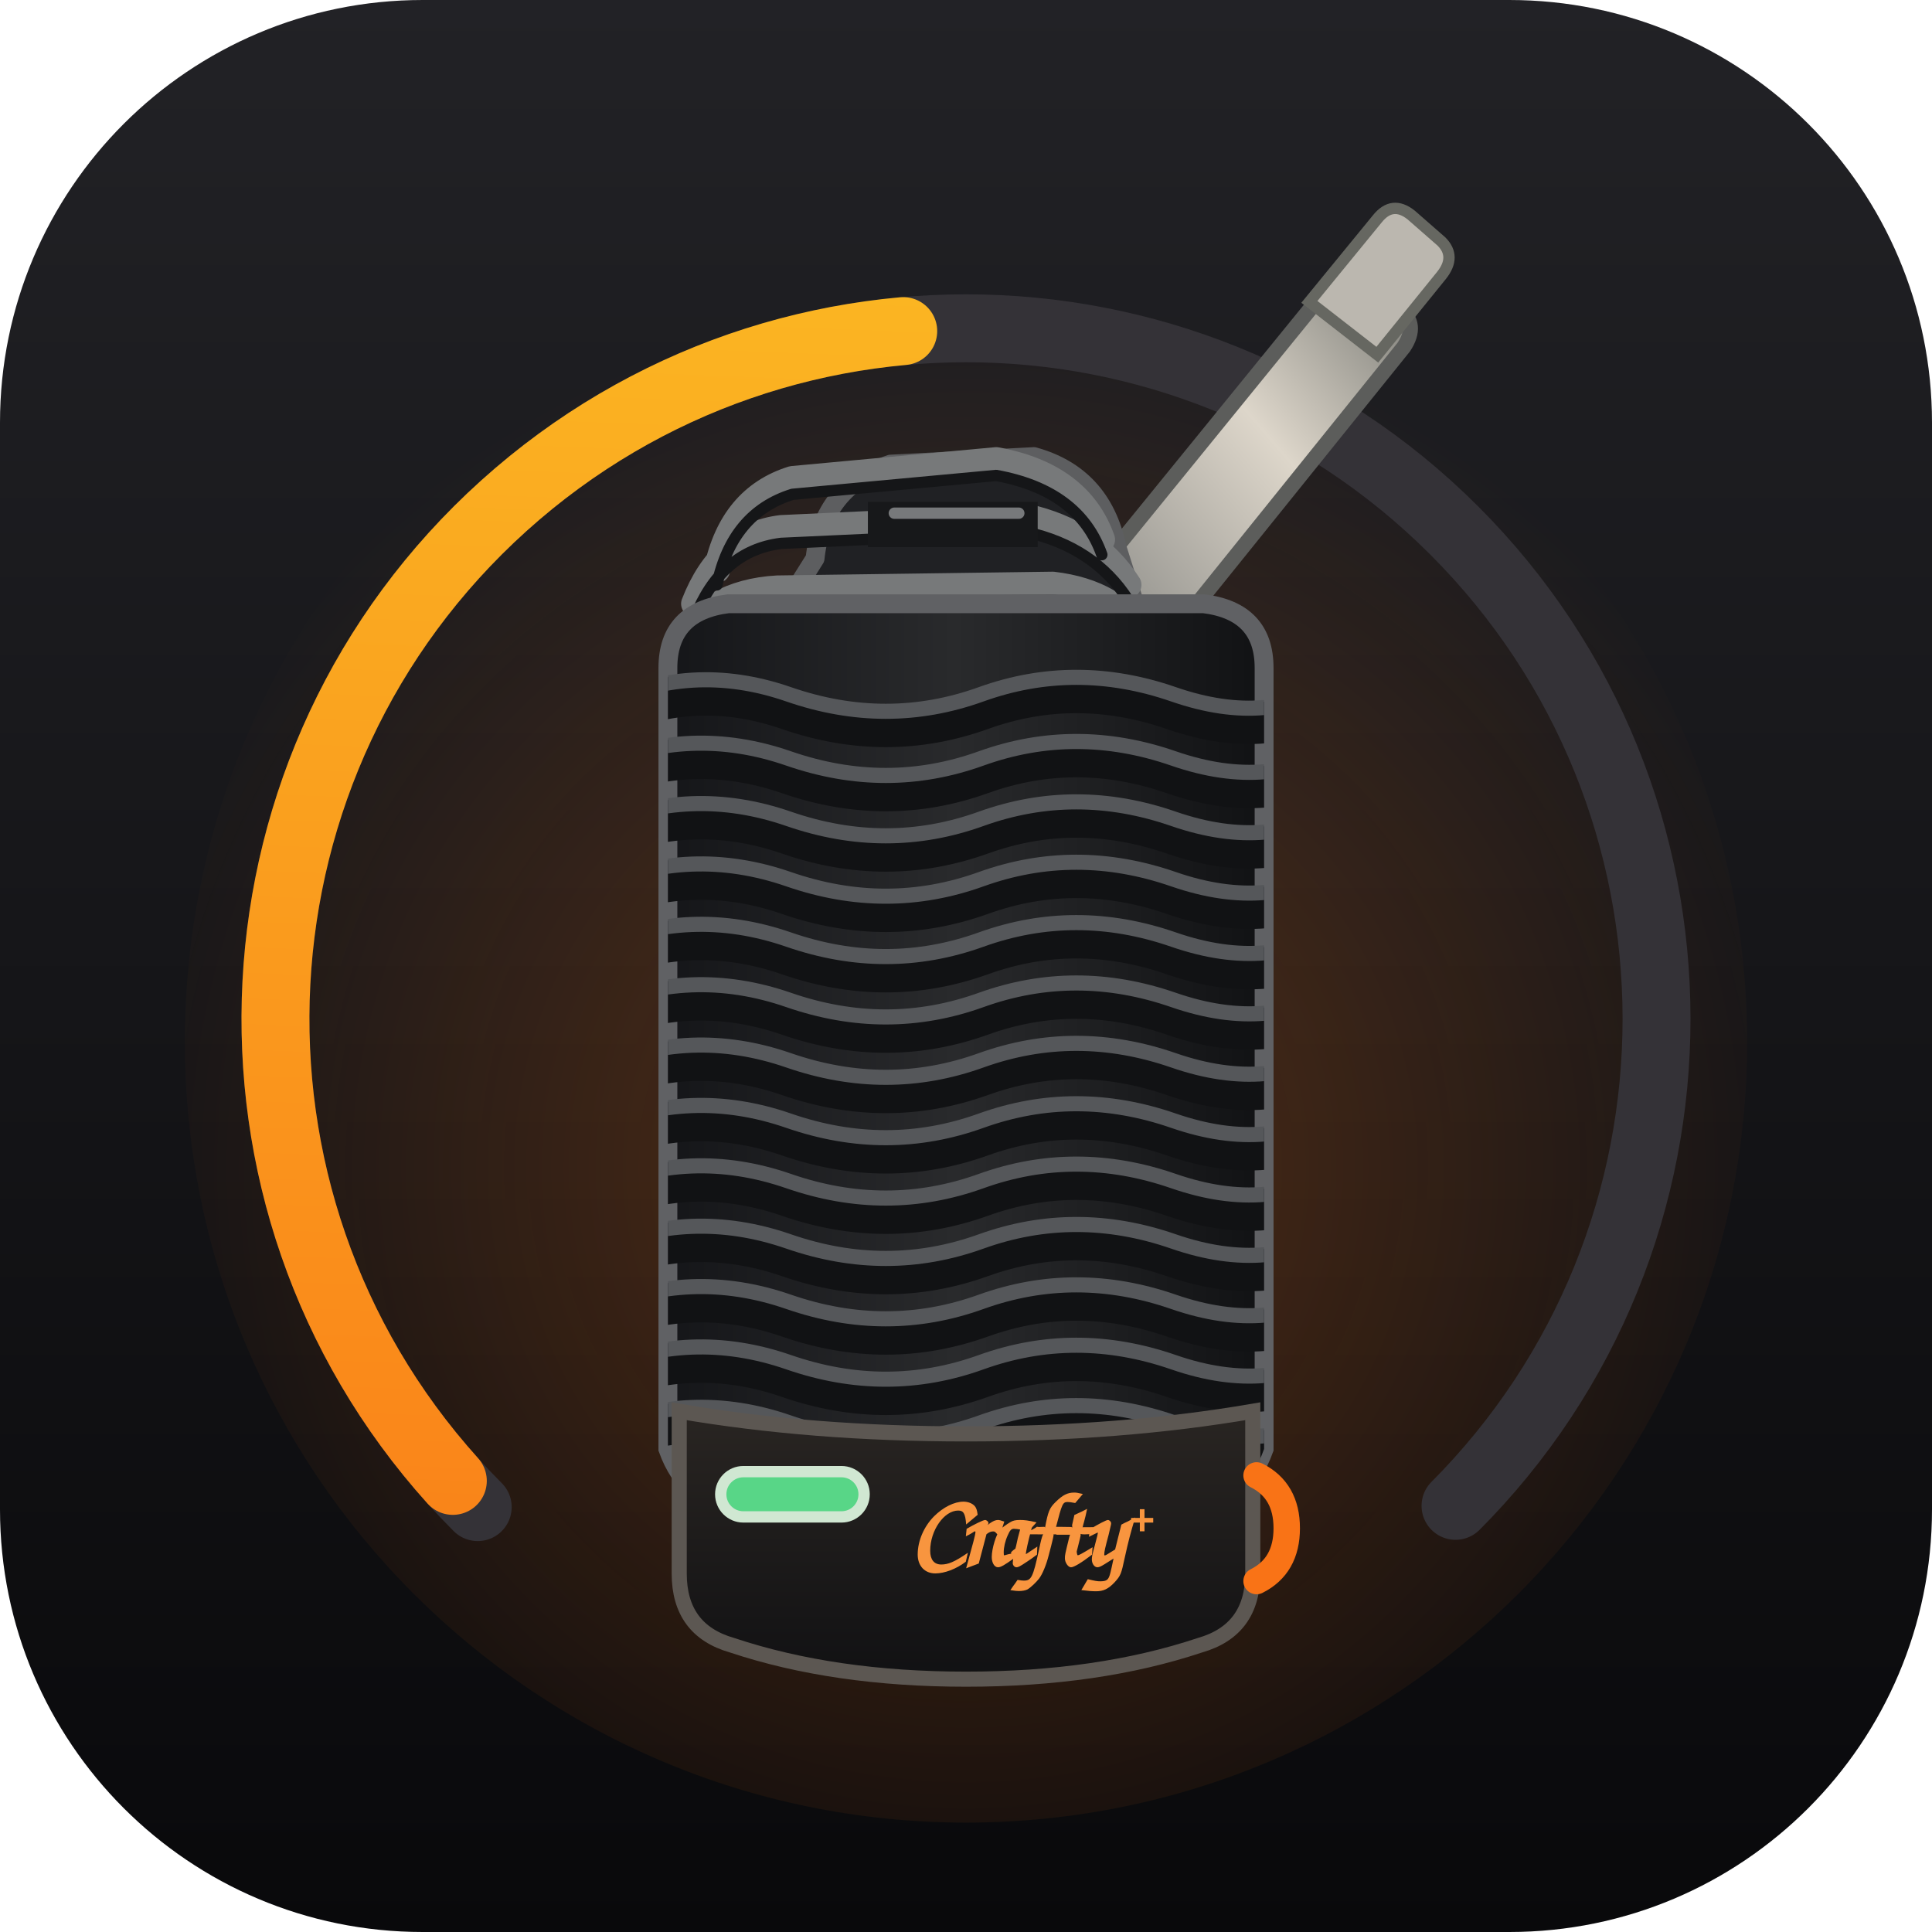
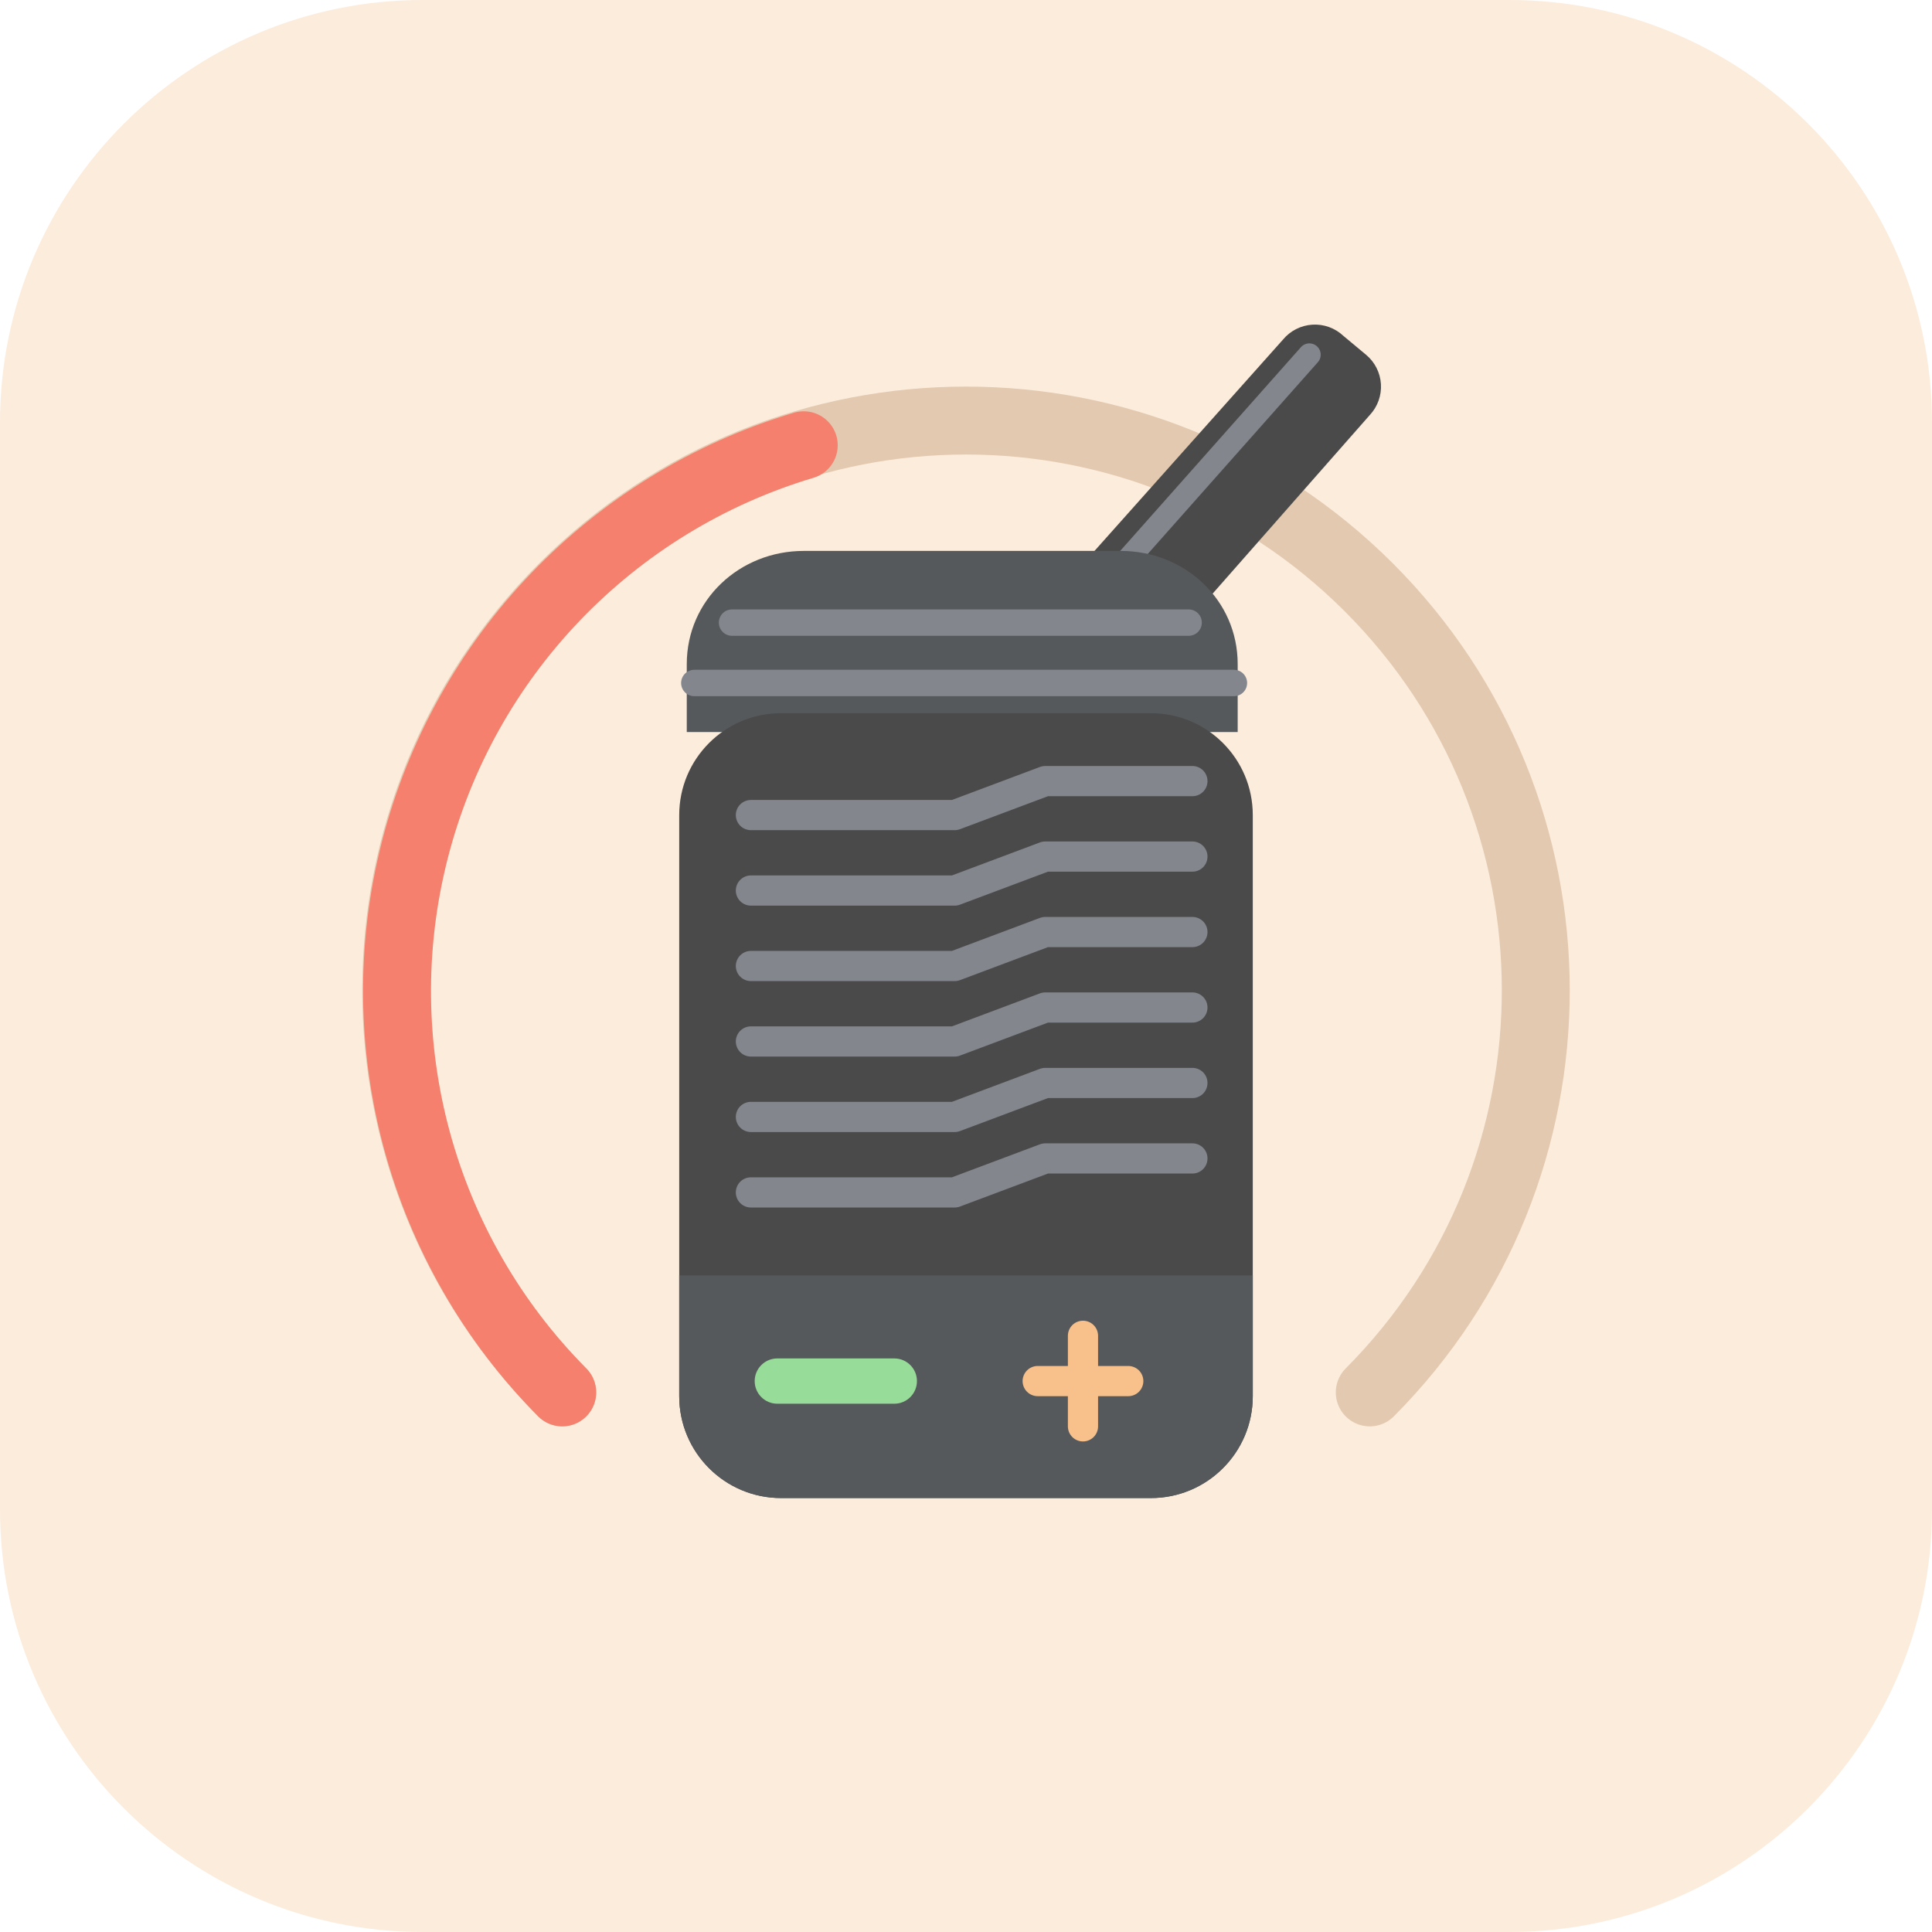
<svg xmlns="http://www.w3.org/2000/svg" viewBox="0 0 512 512">
-   <defs>
-     <linearGradient id="bg" x1="0" y1="0" x2="0" y2="1">
-       <stop offset="0" stop-color="#222226" />
-       <stop offset="1" stop-color="#09090b" />
-     </linearGradient>
-     <radialGradient id="glow" cx="0.5" cy="0.58" r="0.55">
-       <stop offset="0" stop-color="#f97316" stop-opacity="0.28" />
-       <stop offset="1" stop-color="#f97316" stop-opacity="0" />
-     </radialGradient>
-     <linearGradient id="arc" x1="0" y1="1" x2="1" y2="0">
-       <stop offset="0" stop-color="#fbbf24" />
-       <stop offset="1" stop-color="#f97316" />
-     </linearGradient>
-     <linearGradient id="mouthpiece" x1="0" y1="1" x2="1" y2="0">
-       <stop offset="0" stop-color="#8b8b87" />
-       <stop offset="0.55" stop-color="#ddd6ca" />
-       <stop offset="1" stop-color="#777873" />
-     </linearGradient>
-     <linearGradient id="body" x1="0" y1="0" x2="1" y2="0">
-       <stop offset="0" stop-color="#151619" />
-       <stop offset="0.48" stop-color="#292a2c" />
-       <stop offset="1" stop-color="#111214" />
-     </linearGradient>
-     <linearGradient id="base" x1="0" y1="0" x2="0" y2="1">
-       <stop offset="0" stop-color="#292522" />
-       <stop offset="1" stop-color="#111113" />
-     </linearGradient>
-     <clipPath id="fins">
-       <path d="M177 177q0-15 16-17h126q16 2 16 17v207q-5 14-20 17H197q-15-3-20-17z" />
-     </clipPath>
-   </defs>
-   <rect width="512" height="512" rx="112" fill="url(#bg)" />
-   <circle cx="256" cy="276" r="207" fill="url(#glow)" />
-   <circle cx="256" cy="270" r="183" fill="none" stroke="#343237" stroke-width="18" stroke-linecap="round" stroke-dasharray="862 1150" transform="rotate(135 256 270)" />
-   <circle cx="256" cy="270" r="183" fill="none" stroke="url(#arc)" stroke-width="18" stroke-linecap="round" stroke-dasharray="405 1150" transform="rotate(138 256 270)" />
-   <path d="M291 151l61-75q5-6 11-1l8 7q5 4 1 10l-62 77z" fill="url(#mouthpiece)" stroke="#5c5d5b" stroke-width="4" stroke-linejoin="round" />
-   <path d="M347 80l18-22q4-5 9-1l8 7q4 4 0 9l-17 21z" fill="#bbb7af" stroke="#666761" stroke-width="3" />
-   <path d="M289 152l25 21-14 18-26-22z" fill="#242528" stroke="#777875" stroke-width="4" />
-   <path d="M216 148q2-19 20-25l38-2q18 5 22 24l12 38H194z" fill="#202124" stroke="#5d5e60" stroke-width="5" stroke-linejoin="round" />
-   <g fill="none" stroke-linecap="round" stroke-linejoin="round">
-     <path d="M190 151q4-19 20-24l54-5q22 4 28 21M184 160q7-18 23-20l65-3q18 4 27 18M179 171q9-14 27-15l73-1q17 2 24 14" stroke="#77797a" stroke-width="7" />
-     <path d="M190 151q4-19 20-24l54-5q22 4 28 21M184 160q7-18 23-20l65-3q18 4 27 18M179 171q9-14 27-15l73-1q17 2 24 14" stroke="#151618" stroke-width="3" transform="translate(0 4)" />
-   </g>
-   <path d="M230 133h45v12h-45z" fill="#17181a" />
-   <path d="M237 136h33" stroke="#77797b" stroke-width="3" stroke-linecap="round" />
-   <path d="M177 177q0-15 16-17h126q16 2 16 17v207q-5 14-20 17H197q-15-3-20-17z" fill="url(#body)" stroke="#606164" stroke-width="5" />
-   <g clip-path="url(#fins)" fill="none" stroke-linecap="round" stroke-linejoin="round">
-     <g stroke="#111214" stroke-width="11">
-       <path d="M159 191q24-12 50-3t51 0 51 0 44-4M158 207q25-11 51-2t51 0 51 0 45-4M158 223q25-11 51-2t51 0 51 0 45-4M158 239q25-11 51-2t51 0 51 0 45-4M158 255q25-11 51-2t51 0 51 0 45-4M158 271q25-11 51-2t51 0 51 0 45-4M158 287q25-11 51-2t51 0 51 0 45-4M158 303q25-11 51-2t51 0 51 0 45-4M158 319q25-11 51-2t51 0 51 0 45-4M158 335q25-11 51-2t51 0 51 0 45-4M158 351q25-11 51-2t51 0 51 0 45-4M158 367q25-11 51-2t51 0 51 0 45-4M158 383q25-11 51-2t51 0 51 0 45-4" />
-     </g>
-     <g stroke="#55575a" stroke-width="4">
-       <path d="M159 187q24-12 50-3t51 0 51 0 44-4M158 203q25-11 51-2t51 0 51 0 45-4M158 219q25-11 51-2t51 0 51 0 45-4M158 235q25-11 51-2t51 0 51 0 45-4M158 251q25-11 51-2t51 0 51 0 45-4M158 267q25-11 51-2t51 0 51 0 45-4M158 283q25-11 51-2t51 0 51 0 45-4M158 299q25-11 51-2t51 0 51 0 45-4M158 315q25-11 51-2t51 0 51 0 45-4M158 331q25-11 51-2t51 0 51 0 45-4M158 347q25-11 51-2t51 0 51 0 45-4M158 363q25-11 51-2t51 0 51 0 45-4M158 379q25-11 51-2t51 0 51 0 45-4" />
-     </g>
-   </g>
-   <path d="M180 374q35 6 76 6t76-6v43q0 15-14 19-27 9-62 9t-62-9q-14-4-14-19z" fill="url(#base)" stroke="#5c5752" stroke-width="4" />
-   <rect x="191" y="390" width="38" height="12" rx="6" fill="#58d687" stroke="#d0e7d2" stroke-width="3" />
-   <path d="M333 391q8 4 8 14t-8 14" fill="none" stroke="#f97316" stroke-width="7" stroke-linecap="round" />
-   <text x="273" y="415" text-anchor="middle" fill="#f8953f" font-family="cursive" font-size="27" font-style="italic" font-weight="700" letter-spacing="-1">Crafty<tspan dx="1" dy="-9" font-size="13">+</tspan>
-   </text>
+   <rect width="512" height="512" rx="112" fill="#FCECDC" />
+   <path d="M149 369a151 151 0 1 1 214 0" fill="none" stroke="#E2C9B0" stroke-width="18" stroke-linecap="round" />
+   <path d="M149 369a151 151 0 0 1 64-251" fill="none" stroke="#F4806D" stroke-width="18" stroke-linecap="round" />
+   <path d="M274 164l66-74a11 11 0 0 1 16-1l6 5a11 11 0 0 1 1 16l-66 75z" fill="#4A4A4A" />
+   <path d="M292 156l55-62" fill="none" stroke="#83868C" stroke-width="6" stroke-linecap="round" />
+   <path d="M182 194v-18c0-17 14-30 31-30h84c17 0 31 13 31 30v18z" fill="#56595B" />
+   <path d="M194 165h121m-131 16h143" fill="none" stroke="#83868C" stroke-width="7" stroke-linecap="round" />
+   <rect x="180" y="189" width="152" height="208" rx="27" fill="#4A4A4A" />
+   <path d="M199 216h54l24-9h39m-117 29h54l24-9h39m-117 29h54l24-9h39     m-117 29h54l24-9h39m-117 29h54l24-9h39m-117 29h54l24-9h39" fill="none" stroke="#83868C" stroke-width="8" stroke-linecap="round" stroke-linejoin="round" />
+   <path d="M180 338h152v32a27 27 0 0 1-27 27h-98a27 27 0 0 1-27-27z" fill="#56595B" />
+   <rect x="200" y="360" width="43" height="12" rx="6" fill="#98DC9A" />
+   <path d="M287 354v24m-12-12h24" fill="none" stroke="#F8C18C" stroke-width="8" stroke-linecap="round" />
</svg>
